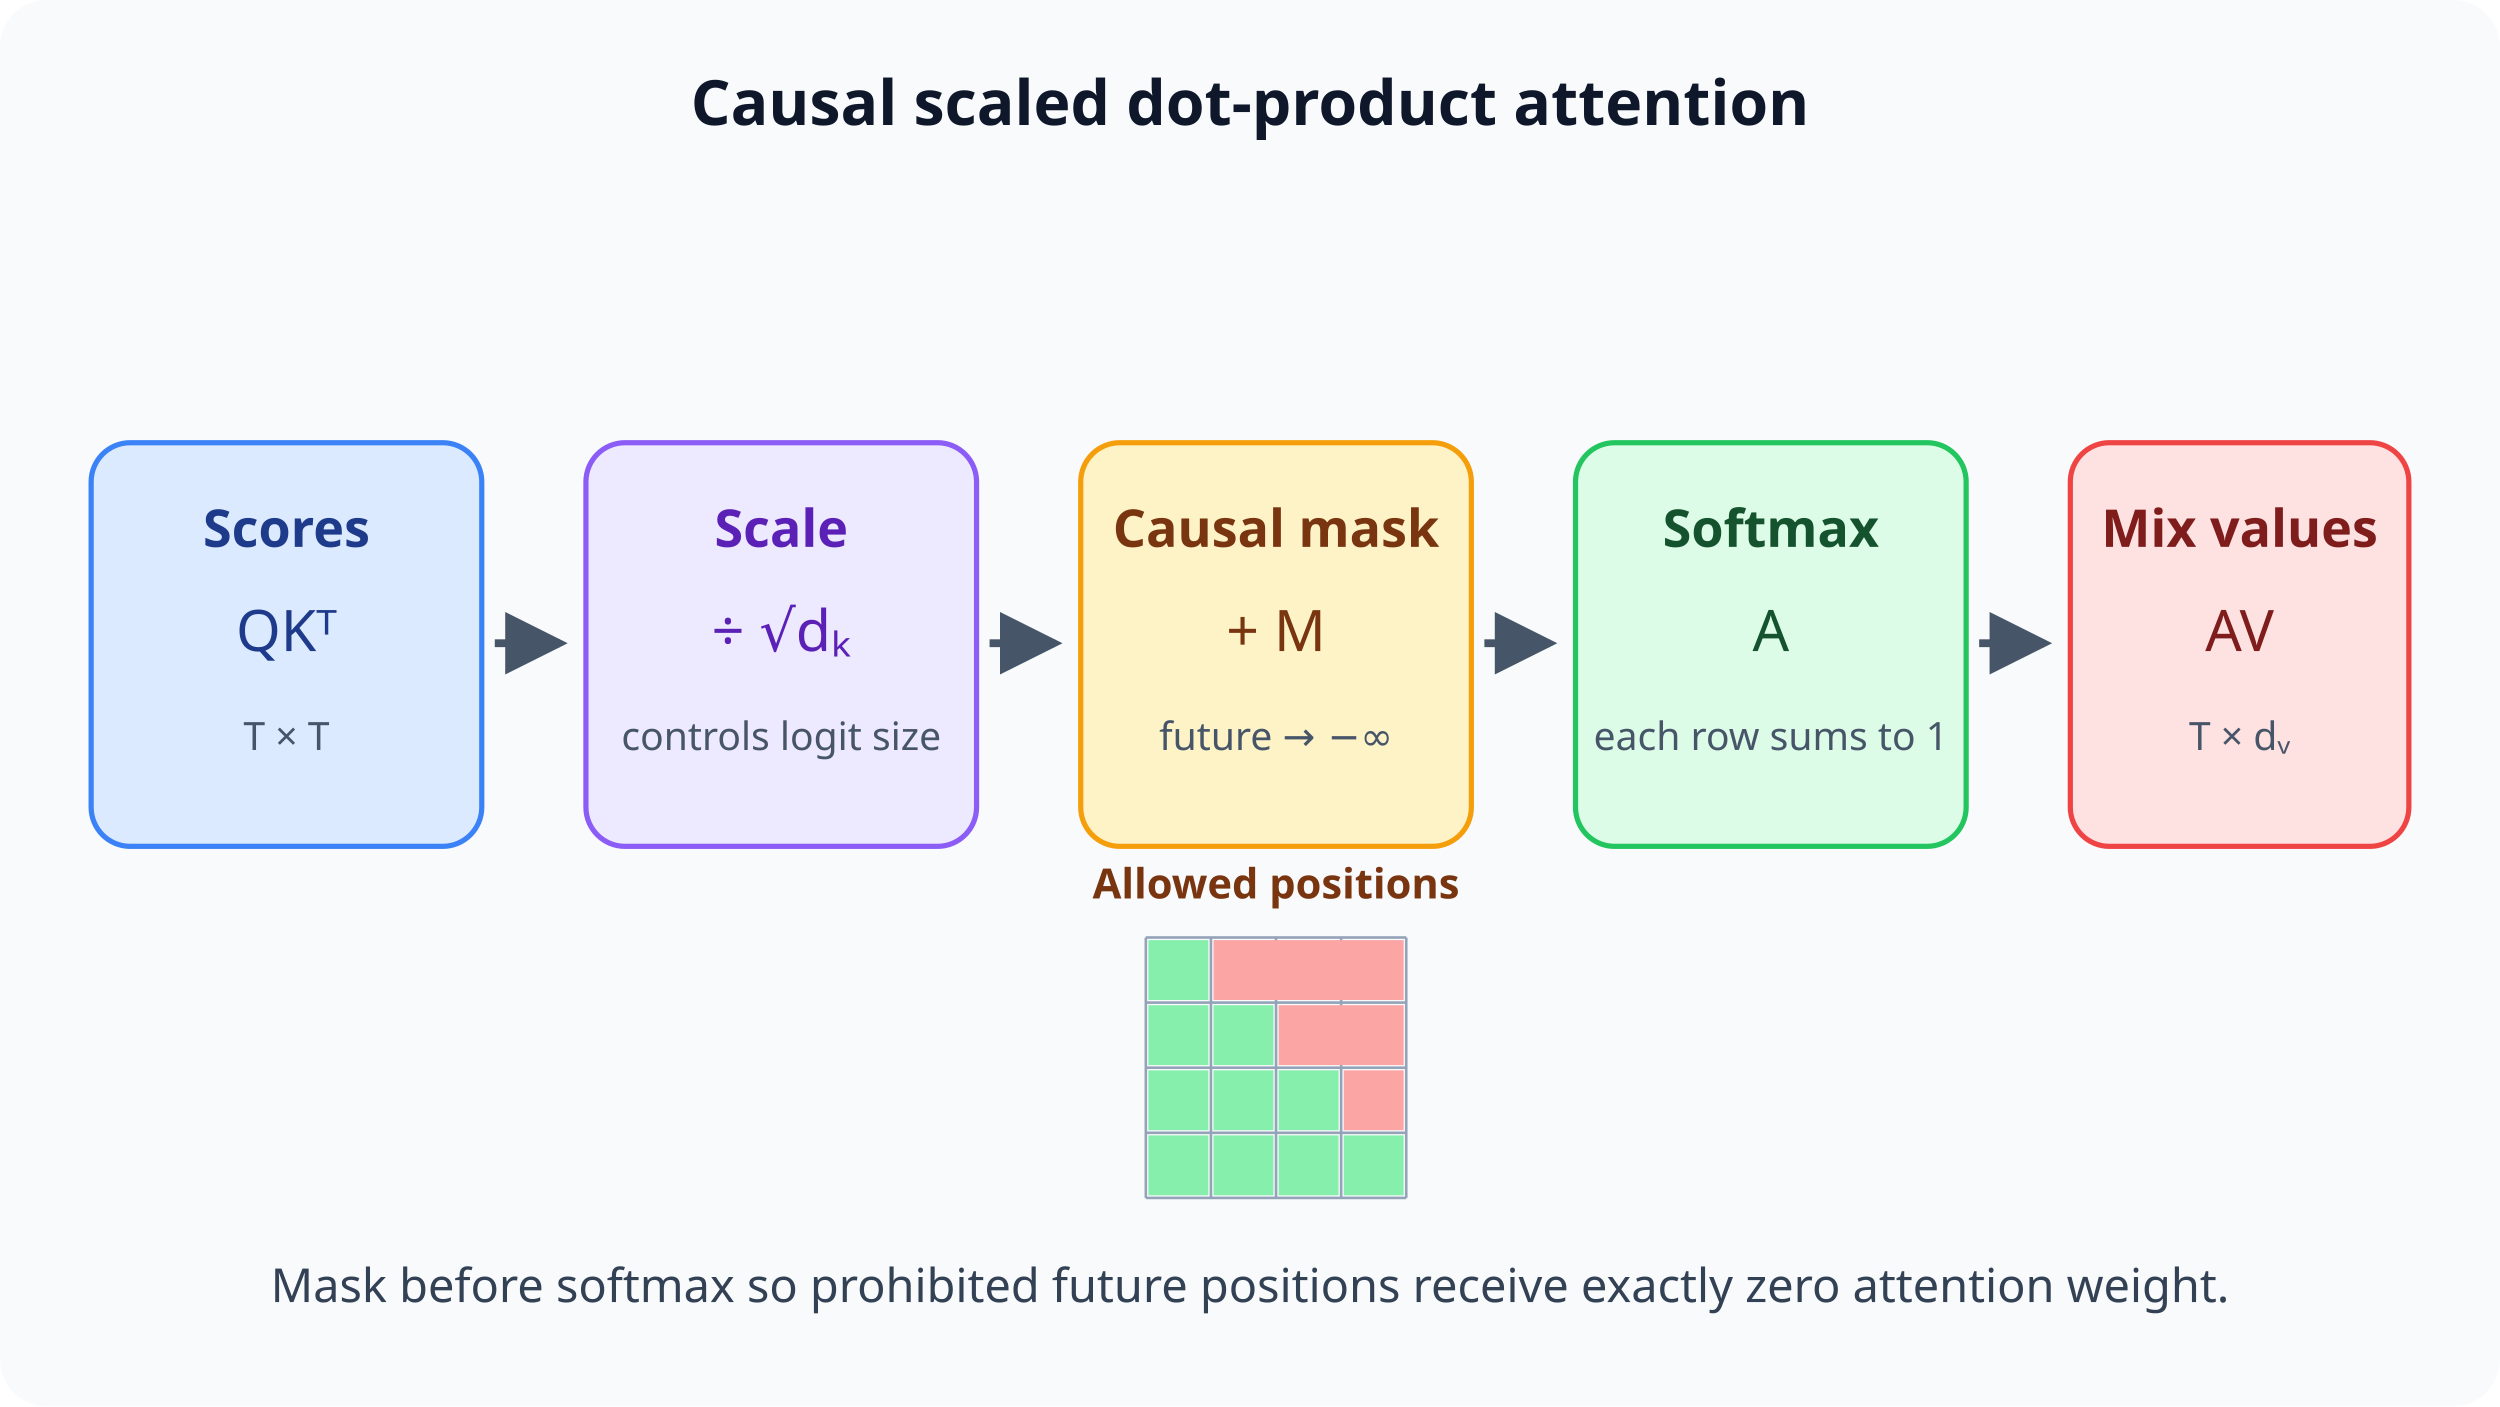
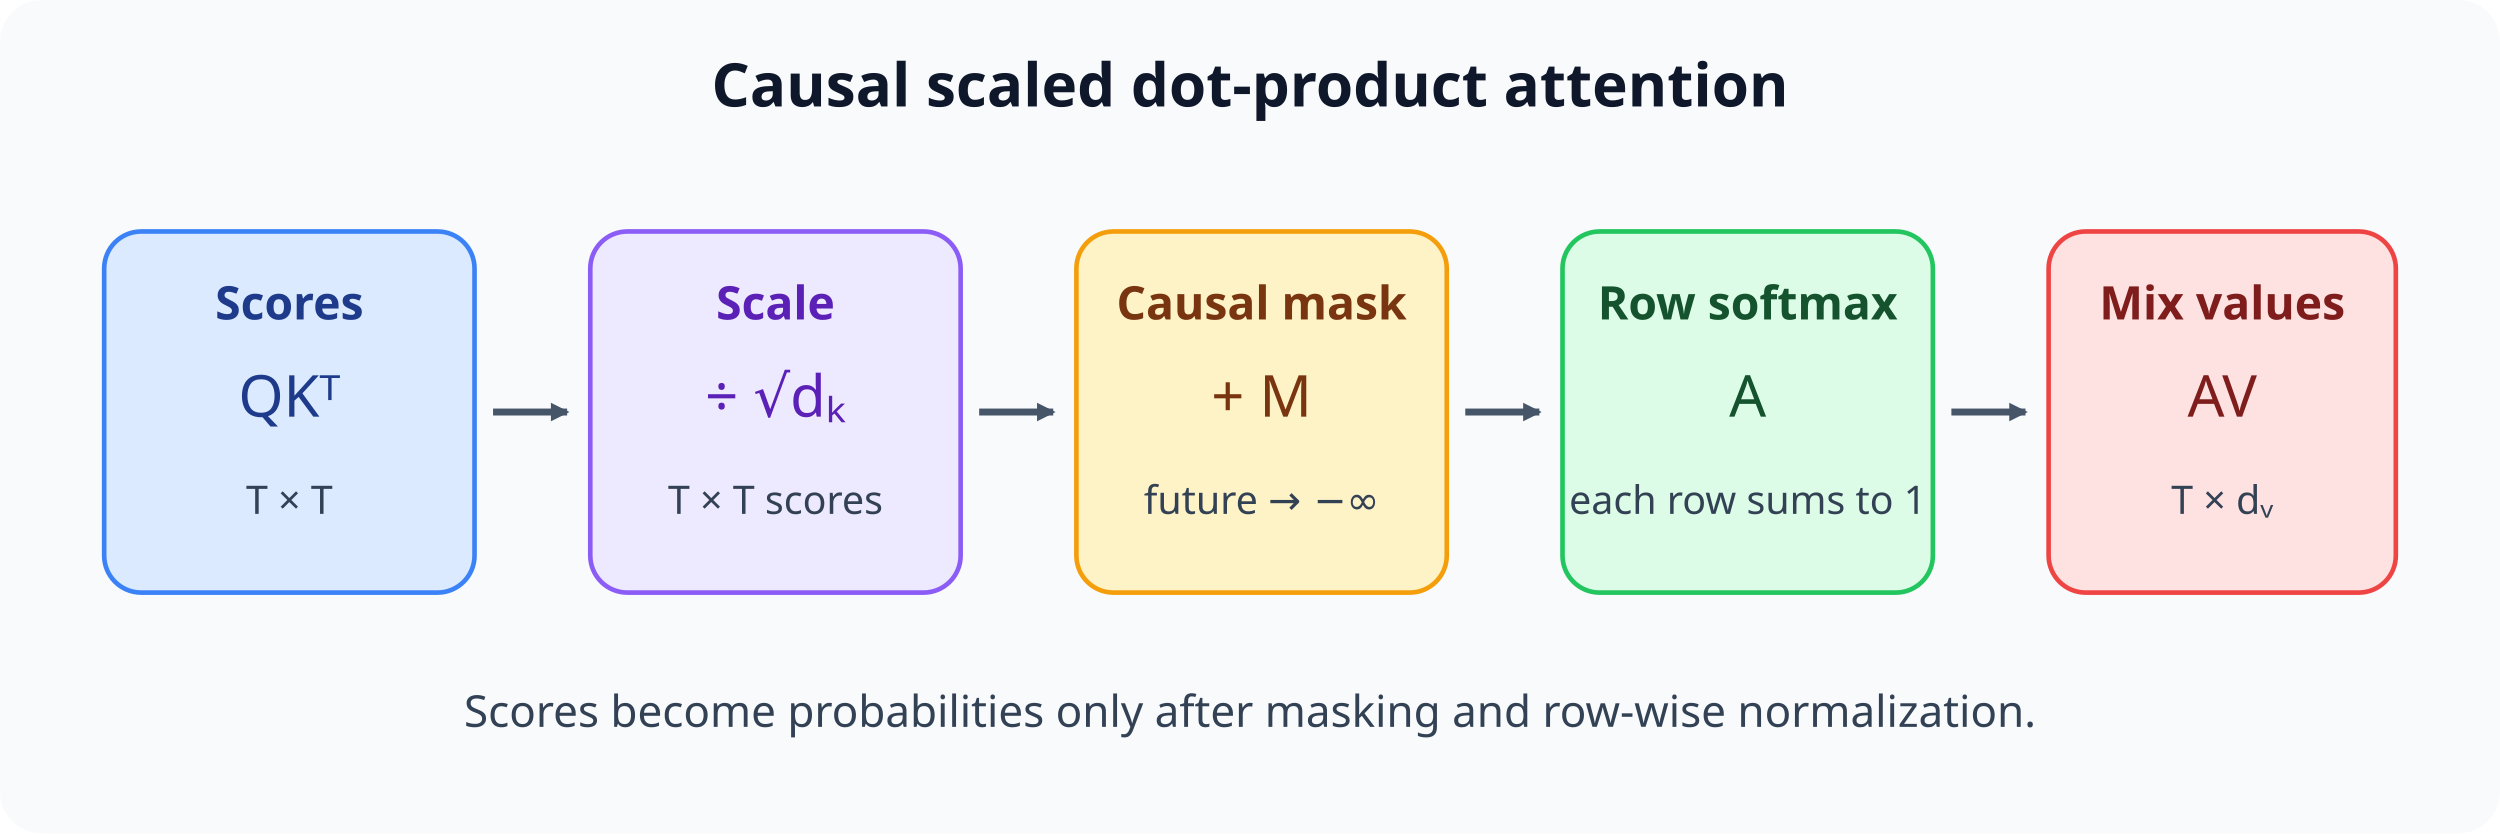
- <svg xmlns="http://www.w3.org/2000/svg" viewBox="0 0 960 540" role="img" aria-labelledby="title desc">
+ <svg xmlns="http://www.w3.org/2000/svg" viewBox="0 0 1080 360" role="img" aria-labelledby="title desc">
  <defs>
-     <marker id="arrow" markerWidth="8" markerHeight="8" refX="7" refY="4" orient="auto">
+     <marker id="arrow" markerUnits="userSpaceOnUse" markerWidth="8" markerHeight="8" refX="7" refY="4" orient="auto">
      <path d="M0 0L8 4L0 8Z" fill="#475569" />
    </marker>
  </defs>
-   <rect width="960" height="540" rx="18" fill="#F8FAFC" />
-   <text x="480" y="48" text-anchor="middle" font-family="sans-serif" font-size="24" font-weight="700" fill="#0F172A">Causal scaled dot-product attention</text>
+   <rect width="1080" height="360" rx="18" fill="#F8FAFC" />
+   <text x="540" y="46" text-anchor="middle" font-family="sans-serif" font-size="26" font-weight="700" fill="#0F172A">Causal scaled dot-product attention</text>
  <g font-family="sans-serif" text-anchor="middle">
-     <rect x="35" y="170" width="150" height="155" rx="15" fill="#DBEAFE" stroke="#3B82F6" stroke-width="2" />
-     <text x="110" y="210" font-size="20" font-weight="700" fill="#1E3A8A">Scores</text>
-     <text x="110" y="250" font-size="22" fill="#1E3A8A">QKᵀ</text>
-     <text x="110" y="288" font-size="15" fill="#475569">T × T</text>
-     <rect x="225" y="170" width="150" height="155" rx="15" fill="#EDE9FE" stroke="#8B5CF6" stroke-width="2" />
-     <text x="300" y="210" font-size="20" font-weight="700" fill="#5B21B6">Scale</text>
-     <text x="300" y="250" font-size="22" fill="#5B21B6">÷ √dₖ</text>
-     <text x="300" y="288" font-size="15" fill="#475569">controls logit size</text>
-     <rect x="415" y="170" width="150" height="155" rx="15" fill="#FEF3C7" stroke="#F59E0B" stroke-width="2" />
-     <text x="490" y="210" font-size="20" font-weight="700" fill="#78350F">Causal mask</text>
-     <text x="490" y="250" font-size="22" fill="#78350F">+ M</text>
-     <text x="490" y="288" font-size="15" fill="#475569">future → −∞</text>
-     <rect x="605" y="170" width="150" height="155" rx="15" fill="#DCFCE7" stroke="#22C55E" stroke-width="2" />
-     <text x="680" y="210" font-size="20" font-weight="700" fill="#14532D">Softmax</text>
-     <text x="680" y="250" font-size="22" fill="#14532D">A</text>
-     <text x="680" y="288" font-size="15" fill="#475569">each row sums to 1</text>
-     <rect x="795" y="170" width="130" height="155" rx="15" fill="#FEE2E2" stroke="#EF4444" stroke-width="2" />
-     <text x="860" y="210" font-size="20" font-weight="700" fill="#7F1D1D">Mix values</text>
-     <text x="860" y="250" font-size="22" fill="#7F1D1D">AV</text>
-     <text x="860" y="288" font-size="15" fill="#475569">T × dᵥ</text>
+     <rect x="45" y="100" width="160" height="156" rx="16" fill="#DBEAFE" stroke="#3B82F6" stroke-width="2" />
+     <text x="125" y="138" font-size="20" font-weight="700" fill="#1E3A8A">Scores</text>
+     <text x="125" y="180" font-size="25" fill="#1E3A8A">QKᵀ</text>
+     <text x="125" y="222" font-size="17" fill="#334155">T × T</text>
+     <rect x="255" y="100" width="160" height="156" rx="16" fill="#EDE9FE" stroke="#8B5CF6" stroke-width="2" />
+     <text x="335" y="138" font-size="20" font-weight="700" fill="#5B21B6">Scale</text>
+     <text x="335" y="180" font-size="25" fill="#5B21B6">÷ √dₖ</text>
+     <text x="335" y="222" font-size="17" fill="#334155">T × T scores</text>
+     <rect x="465" y="100" width="160" height="156" rx="16" fill="#FEF3C7" stroke="#F59E0B" stroke-width="2" />
+     <text x="545" y="138" font-size="20" font-weight="700" fill="#78350F">Causal mask</text>
+     <text x="545" y="180" font-size="25" fill="#78350F">+ M</text>
+     <text x="545" y="222" font-size="17" fill="#334155">future → −∞</text>
+     <rect x="675" y="100" width="160" height="156" rx="16" fill="#DCFCE7" stroke="#22C55E" stroke-width="2" />
+     <text x="755" y="138" font-size="20" font-weight="700" fill="#14532D">Row softmax</text>
+     <text x="755" y="180" font-size="25" fill="#14532D">A</text>
+     <text x="755" y="222" font-size="17" fill="#334155">each row sums to 1</text>
+     <rect x="885" y="100" width="150" height="156" rx="16" fill="#FEE2E2" stroke="#EF4444" stroke-width="2" />
+     <text x="960" y="138" font-size="20" font-weight="700" fill="#7F1D1D">Mix values</text>
+     <text x="960" y="180" font-size="25" fill="#7F1D1D">AV</text>
+     <text x="960" y="222" font-size="17" fill="#334155">T × dᵥ</text>
  </g>
-   <g stroke="#475569" stroke-width="3" marker-end="url(#arrow)">
-     <path d="M190 247H215" />
-     <path d="M380 247H405" />
-     <path d="M570 247H595" />
-     <path d="M760 247H785" />
+   <g fill="none" stroke="#475569" stroke-width="3" marker-end="url(#arrow)">
+     <path d="M213 178H245" />
+     <path d="M423 178H455" />
+     <path d="M633 178H665" />
+     <path d="M843 178H875" />
  </g>
-   <g transform="translate(440 350)" font-family="sans-serif" font-size="13" text-anchor="middle">
-     <text x="50" y="-5" font-size="16" font-weight="700" fill="#78350F">Allowed positions</text>
-     <g stroke="#94A3B8">
-       <path d="M0 10H100M0 35H100M0 60H100M0 85H100M0 110H100M0 10V110M25 10V110M50 10V110M75 10V110M100 10V110" />
-     </g>
-     <g fill="#86EFAC">
-       <rect x="1" y="11" width="23" height="23" />
-       <rect x="1" y="36" width="23" height="23" />
-       <rect x="26" y="36" width="23" height="23" />
-       <rect x="1" y="61" width="23" height="23" />
-       <rect x="26" y="61" width="23" height="23" />
-       <rect x="51" y="61" width="23" height="23" />
-       <rect x="1" y="86" width="23" height="23" />
-       <rect x="26" y="86" width="23" height="23" />
-       <rect x="51" y="86" width="23" height="23" />
-       <rect x="76" y="86" width="23" height="23" />
-     </g>
-     <g fill="#FCA5A5">
-       <rect x="26" y="11" width="73" height="23" />
-       <rect x="51" y="36" width="48" height="23" />
-       <rect x="76" y="61" width="23" height="23" />
-     </g>
-   </g>
-   <text x="480" y="500" text-anchor="middle" font-family="sans-serif" font-size="18" fill="#334155">Mask before softmax so prohibited future positions receive exactly zero attention weight.</text>
+   <text x="540" y="314" text-anchor="middle" font-family="sans-serif" font-size="19" fill="#334155">Scores become probabilities only after masking and row-wise normalization.</text>
</svg>
